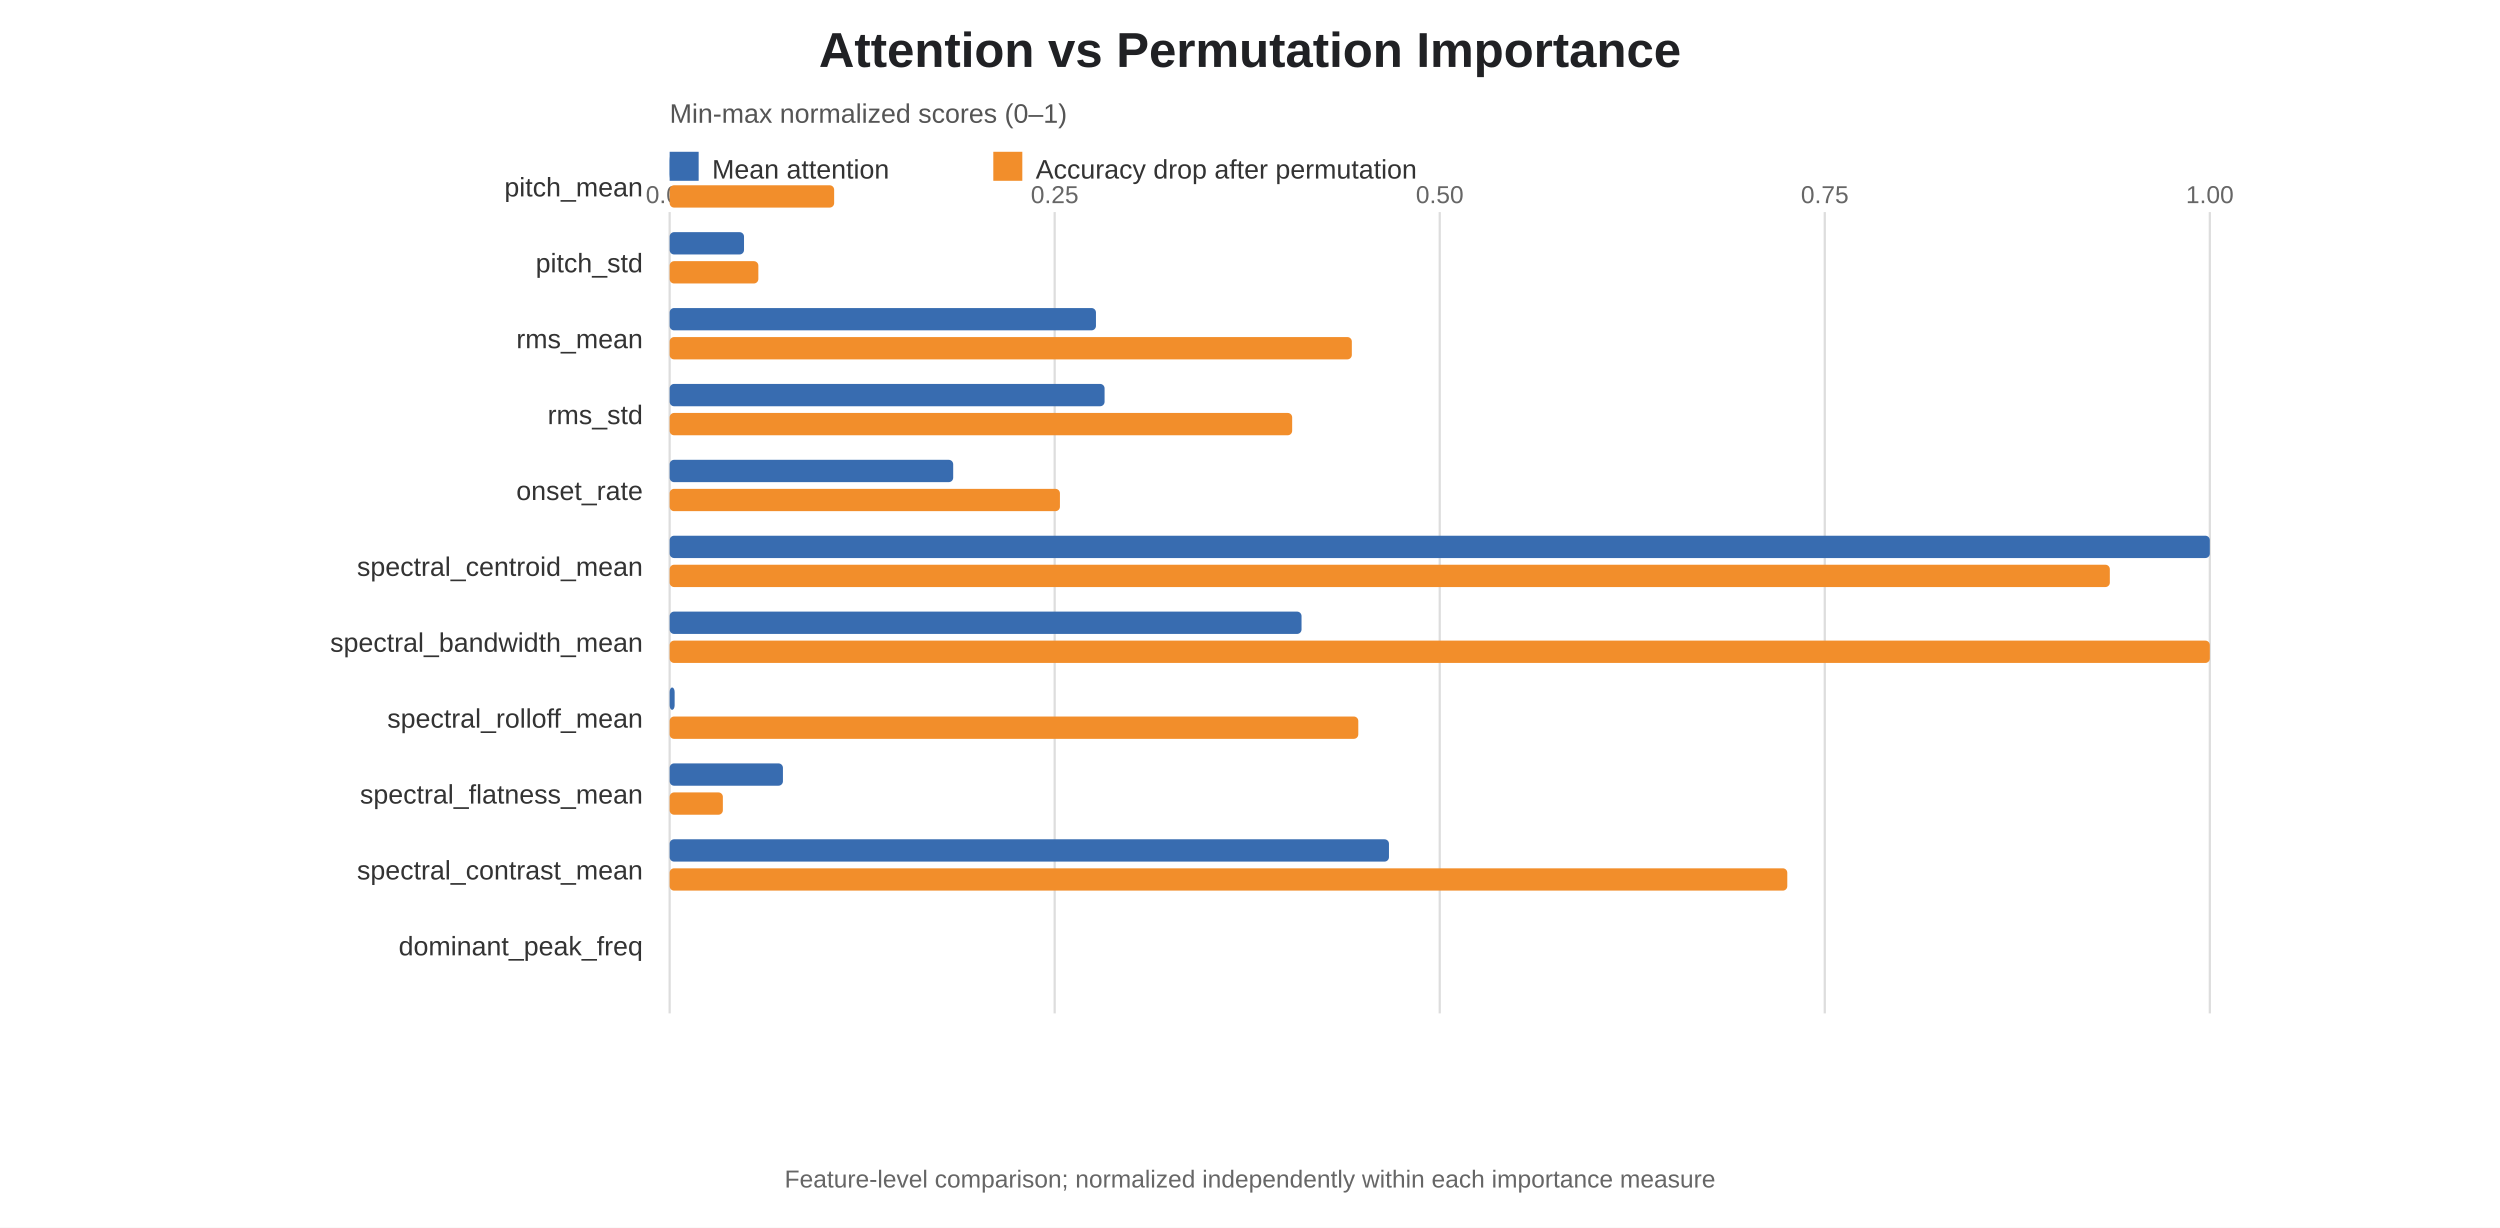
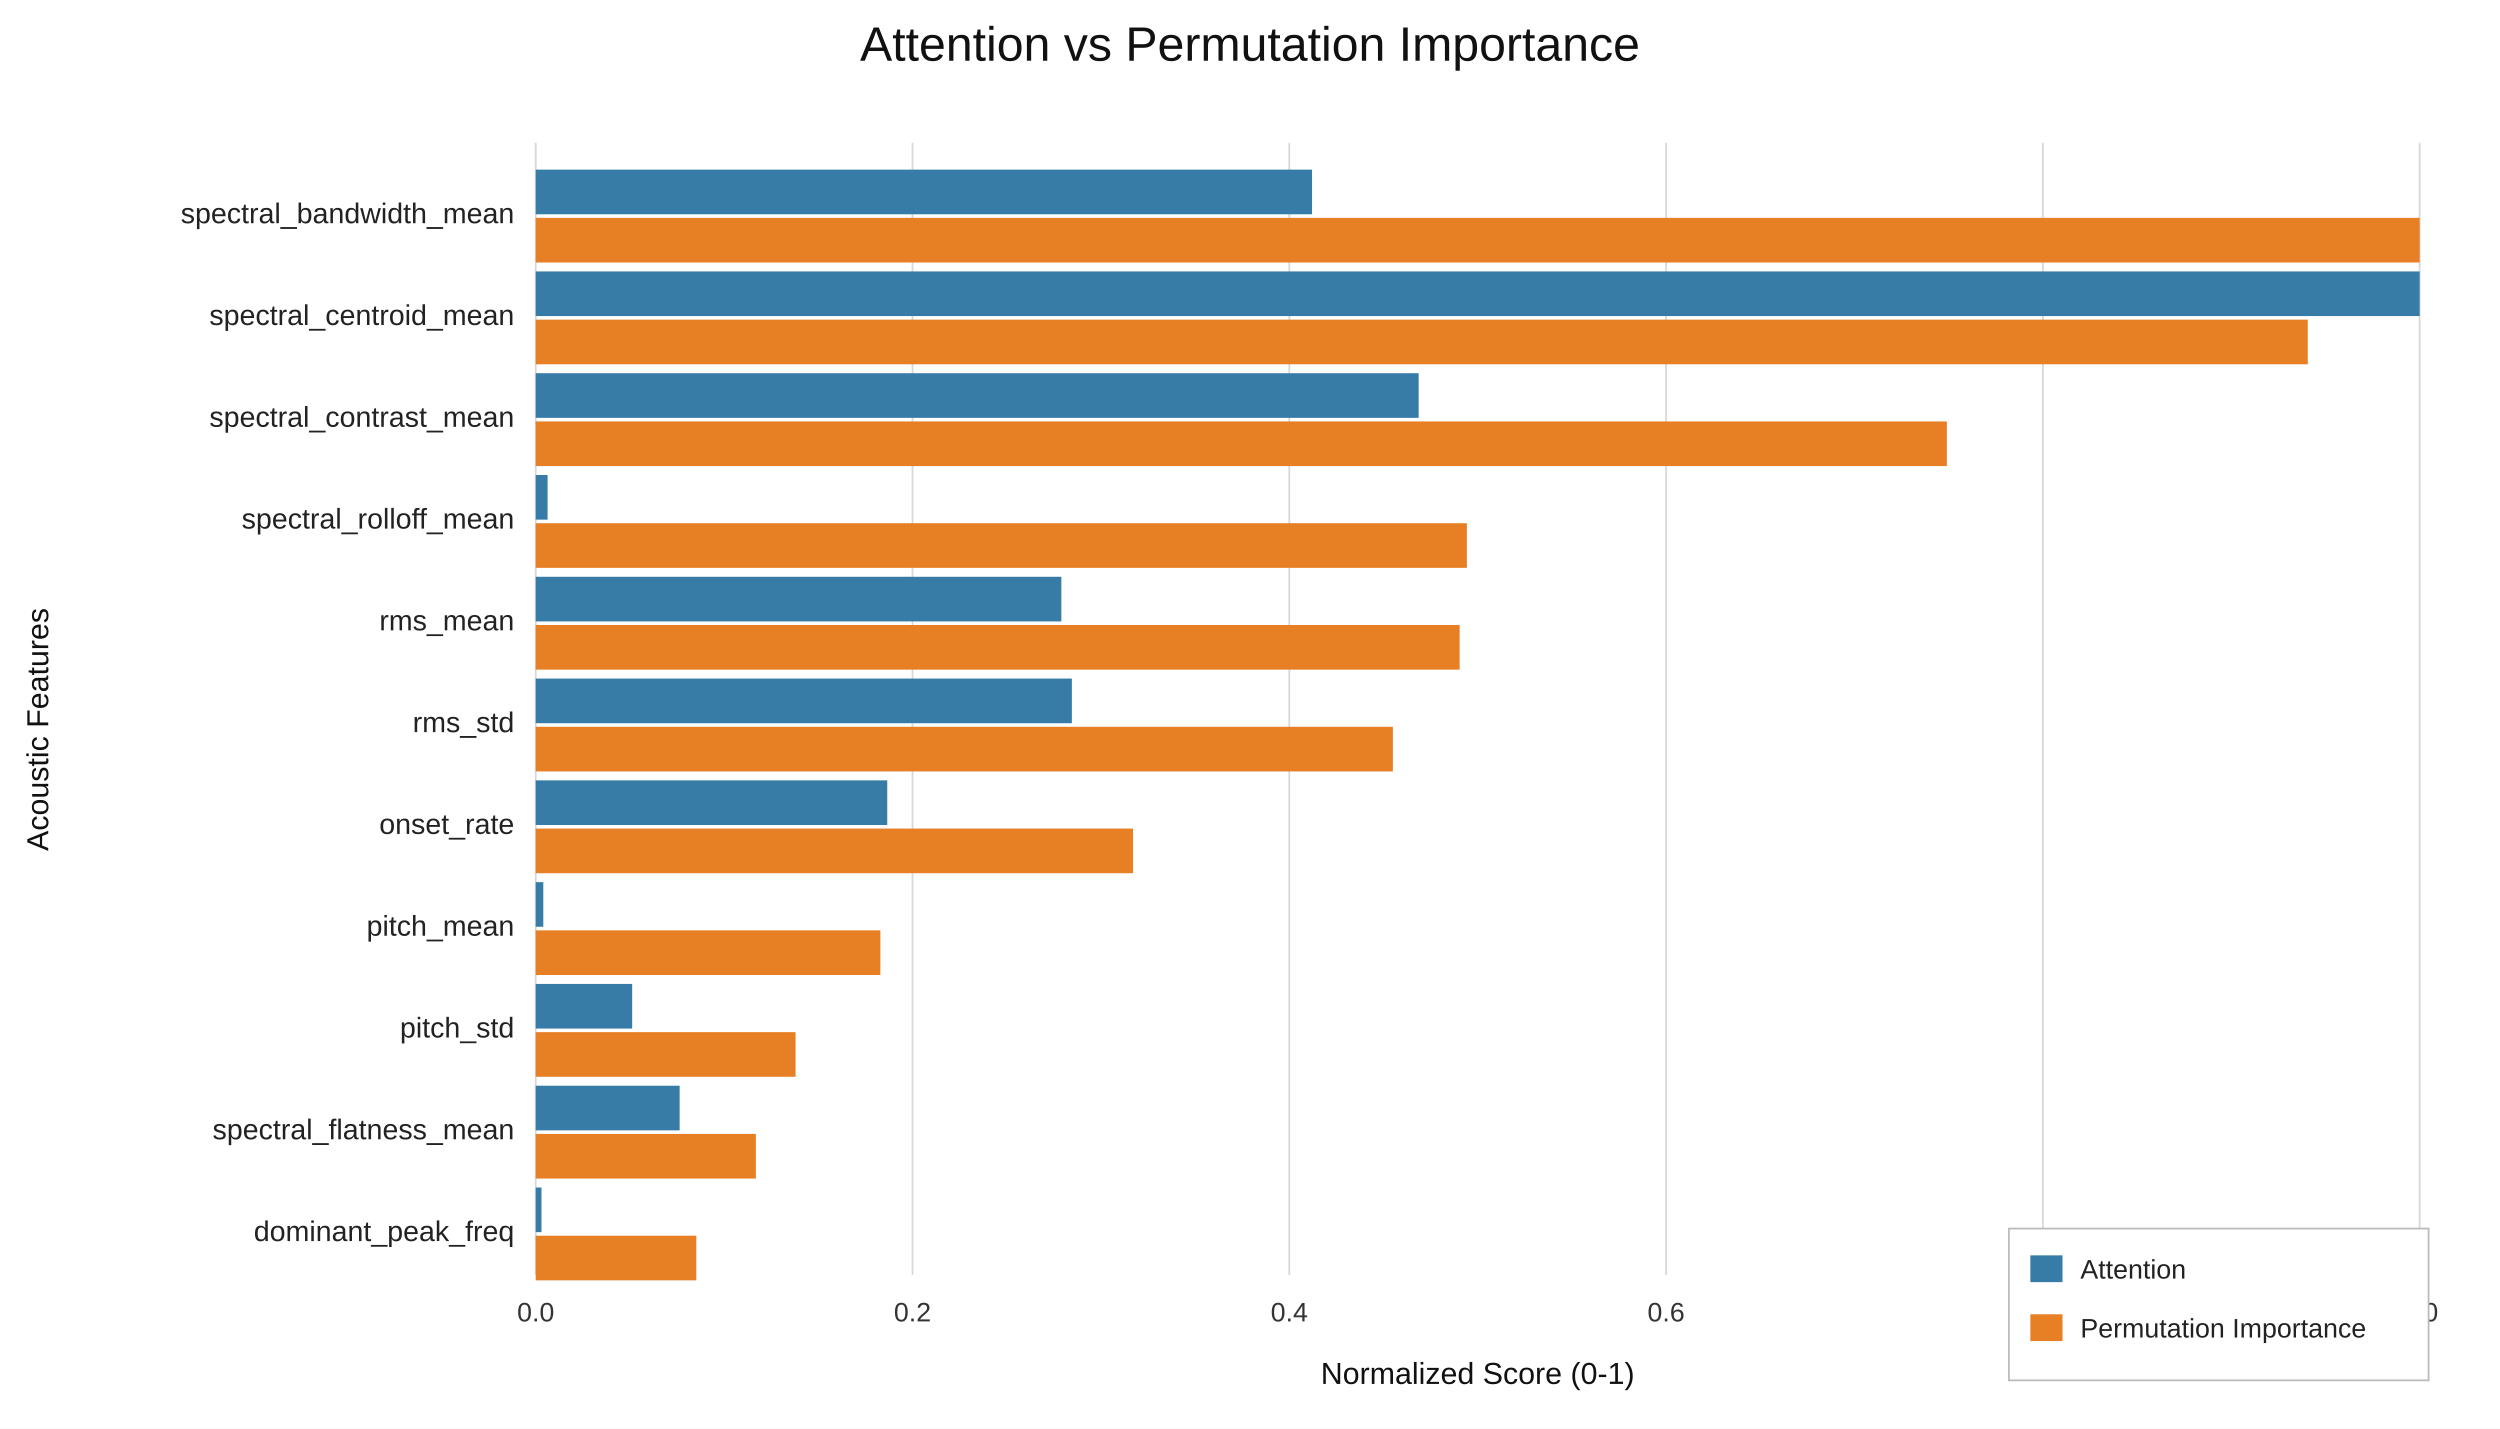
- <svg xmlns="http://www.w3.org/2000/svg" width="1120" height="550" viewBox="0 0 1120 550">
+ <svg xmlns="http://www.w3.org/2000/svg" width="1400" height="800" viewBox="0 0 1400 800">
  <rect width="100%" height="100%" fill="#ffffff" />
-   <text x="560" y="30" text-anchor="middle" font-family="Arial" font-size="22" font-weight="bold" fill="#202124">Attention vs Permutation Importance</text>
-   <text x="300" y="55" font-family="Arial" font-size="12" fill="#555">Min-max normalized scores (0–1)</text>
-   <rect x="300" y="68" width="13" height="13" fill="#386cb0" />
-   <text x="319" y="80" font-family="Arial" font-size="12" fill="#333">Mean attention</text>
-   <rect x="445" y="68" width="13" height="13" fill="#f28e2b" />
-   <text x="464" y="80" font-family="Arial" font-size="12" fill="#333">Accuracy drop after permutation</text>
-   <line x1="300" y1="95" x2="300" y2="454" stroke="#dddddd" />
-   <text x="300" y="91" text-anchor="middle" font-family="Arial" font-size="11" fill="#666">0.00</text>
-   <line x1="472.5" y1="95" x2="472.5" y2="454" stroke="#dddddd" />
-   <text x="472.5" y="91" text-anchor="middle" font-family="Arial" font-size="11" fill="#666">0.25</text>
-   <line x1="645" y1="95" x2="645" y2="454" stroke="#dddddd" />
-   <text x="645" y="91" text-anchor="middle" font-family="Arial" font-size="11" fill="#666">0.50</text>
-   <line x1="817.5" y1="95" x2="817.5" y2="454" stroke="#dddddd" />
-   <text x="817.5" y="91" text-anchor="middle" font-family="Arial" font-size="11" fill="#666">0.75</text>
-   <line x1="990" y1="95" x2="990" y2="454" stroke="#dddddd" />
-   <text x="990" y="91" text-anchor="middle" font-family="Arial" font-size="11" fill="#666">1.00</text>
-   <text x="288" y="88" text-anchor="end" font-family="Arial" font-size="12" fill="#333">pitch_mean</text>
-   <rect x="300" y="70" width="0.668" height="10" rx="2" fill="#386cb0" />
-   <rect x="300" y="83" width="73.697" height="10" rx="2" fill="#f28e2b" />
-   <text x="288" y="122" text-anchor="end" font-family="Arial" font-size="12" fill="#333">pitch_std</text>
-   <rect x="300" y="104" width="33.321" height="10" rx="2" fill="#386cb0" />
-   <rect x="300" y="117" width="39.739" height="10" rx="2" fill="#f28e2b" />
-   <text x="288" y="156" text-anchor="end" font-family="Arial" font-size="12" fill="#333">rms_mean</text>
-   <rect x="300" y="138" width="190.991" height="10" rx="2" fill="#386cb0" />
-   <rect x="300" y="151" width="305.622" height="10" rx="2" fill="#f28e2b" />
-   <text x="288" y="190" text-anchor="end" font-family="Arial" font-size="12" fill="#333">rms_std</text>
-   <rect x="300" y="172" width="194.851" height="10" rx="2" fill="#386cb0" />
-   <rect x="300" y="185" width="278.89" height="10" rx="2" fill="#f28e2b" />
-   <text x="288" y="224" text-anchor="end" font-family="Arial" font-size="12" fill="#333">onset_rate</text>
-   <rect x="300" y="206" width="127.03" height="10" rx="2" fill="#386cb0" />
-   <rect x="300" y="219" width="174.848" height="10" rx="2" fill="#f28e2b" />
-   <text x="288" y="258" text-anchor="end" font-family="Arial" font-size="12" fill="#333">spectral_centroid_mean</text>
-   <rect x="300" y="240" width="690" height="10" rx="2" fill="#386cb0" />
-   <rect x="300" y="253" width="645.205" height="10" rx="2" fill="#f28e2b" />
-   <text x="288" y="292" text-anchor="end" font-family="Arial" font-size="12" fill="#333">spectral_bandwidth_mean</text>
-   <rect x="300" y="274" width="283.09" height="10" rx="2" fill="#386cb0" />
-   <rect x="300" y="287" width="690" height="10" rx="2" fill="#f28e2b" />
-   <text x="288" y="326" text-anchor="end" font-family="Arial" font-size="12" fill="#333">spectral_rolloff_mean</text>
-   <rect x="300" y="308" width="2.239" height="10" rx="2" fill="#386cb0" />
-   <rect x="300" y="321" width="308.514" height="10" rx="2" fill="#f28e2b" />
-   <text x="288" y="360" text-anchor="end" font-family="Arial" font-size="12" fill="#333">spectral_flatness_mean</text>
-   <rect x="300" y="342" width="50.758" height="10" rx="2" fill="#386cb0" />
-   <rect x="300" y="355" width="23.842" height="10" rx="2" fill="#f28e2b" />
-   <text x="288" y="394" text-anchor="end" font-family="Arial" font-size="12" fill="#333">spectral_contrast_mean</text>
-   <rect x="300" y="376" width="322.258" height="10" rx="2" fill="#386cb0" />
-   <rect x="300" y="389" width="500.703" height="10" rx="2" fill="#f28e2b" />
-   <text x="288" y="428" text-anchor="end" font-family="Arial" font-size="12" fill="#333">dominant_peak_freq</text>
-   <rect x="300" y="410" width="0" height="10" rx="2" fill="#386cb0" />
-   <rect x="300" y="423" width="0" height="10" rx="2" fill="#f28e2b" />
-   <text x="560" y="532" text-anchor="middle" font-family="Arial" font-size="11" fill="#666">Feature-level comparison; normalized independently within each importance measure</text>
+   <text x="700" y="34" text-anchor="middle" font-family="Arial,sans-serif" font-size="27" fill="#111">Attention vs Permutation Importance</text>
+   <text x="827.5" y="775" text-anchor="middle" font-family="Arial,sans-serif" font-size="17" fill="#111">Normalized Score (0-1)</text>
+   <text x="27" y="408.5" transform="rotate(-90 27 408.5)" text-anchor="middle" font-family="Arial,sans-serif" font-size="17" fill="#111">Acoustic Features</text>
+   <line x1="300" y1="80" x2="300" y2="714" stroke="#d8d8d8" stroke-width="1" />
+   <text x="300" y="740" text-anchor="middle" font-family="Arial,sans-serif" font-size="15" fill="#333">0.0</text>
+   <line x1="511" y1="80" x2="511" y2="714" stroke="#d8d8d8" stroke-width="1" />
+   <text x="511" y="740" text-anchor="middle" font-family="Arial,sans-serif" font-size="15" fill="#333">0.2</text>
+   <line x1="722" y1="80" x2="722" y2="714" stroke="#d8d8d8" stroke-width="1" />
+   <text x="722" y="740" text-anchor="middle" font-family="Arial,sans-serif" font-size="15" fill="#333">0.4</text>
+   <line x1="933" y1="80" x2="933" y2="714" stroke="#d8d8d8" stroke-width="1" />
+   <text x="933" y="740" text-anchor="middle" font-family="Arial,sans-serif" font-size="15" fill="#333">0.6</text>
+   <line x1="1144" y1="80" x2="1144" y2="714" stroke="#d8d8d8" stroke-width="1" />
+   <text x="1144" y="740" text-anchor="middle" font-family="Arial,sans-serif" font-size="15" fill="#333">0.8</text>
+   <line x1="1355" y1="80" x2="1355" y2="714" stroke="#d8d8d8" stroke-width="1" />
+   <text x="1355" y="740" text-anchor="middle" font-family="Arial,sans-serif" font-size="15" fill="#333">1.0</text>
+   <text x="288" y="125" text-anchor="end" font-family="Arial,sans-serif" font-size="16" fill="#222">spectral_bandwidth_mean</text>
+   <rect x="300" y="95" width="434.744" height="25" fill="#367ca6" />
+   <rect x="300" y="122" width="1055" height="25" fill="#e77f25" />
+   <text x="288" y="182" text-anchor="end" font-family="Arial,sans-serif" font-size="16" fill="#222">spectral_centroid_mean</text>
+   <rect x="300" y="152" width="1055" height="25" fill="#367ca6" />
+   <rect x="300" y="179" width="992.347" height="25" fill="#e77f25" />
+   <text x="288" y="239" text-anchor="end" font-family="Arial,sans-serif" font-size="16" fill="#222">spectral_contrast_mean</text>
+   <rect x="300" y="209" width="494.449" height="25" fill="#367ca6" />
+   <rect x="300" y="236" width="790.242" height="25" fill="#e77f25" />
+   <text x="288" y="296" text-anchor="end" font-family="Arial,sans-serif" font-size="16" fill="#222">spectral_rolloff_mean</text>
+   <rect x="300" y="266" width="6.641" height="25" fill="#367ca6" />
+   <rect x="300" y="293" width="521.438" height="25" fill="#e77f25" />
+   <text x="288" y="353" text-anchor="end" font-family="Arial,sans-serif" font-size="16" fill="#222">rms_mean</text>
+   <rect x="300" y="323" width="294.357" height="25" fill="#367ca6" />
+   <rect x="300" y="350" width="517.393" height="25" fill="#e77f25" />
+   <text x="288" y="410" text-anchor="end" font-family="Arial,sans-serif" font-size="16" fill="#222">rms_std</text>
+   <rect x="300" y="380" width="300.24" height="25" fill="#367ca6" />
+   <rect x="300" y="407" width="480.005" height="25" fill="#e77f25" />
+   <text x="288" y="467" text-anchor="end" font-family="Arial,sans-serif" font-size="16" fill="#222">onset_rate</text>
+   <rect x="300" y="437" width="196.861" height="25" fill="#367ca6" />
+   <rect x="300" y="464" width="334.487" height="25" fill="#e77f25" />
+   <text x="288" y="524" text-anchor="end" font-family="Arial,sans-serif" font-size="16" fill="#222">pitch_mean</text>
+   <rect x="300" y="494" width="4.246" height="25" fill="#367ca6" />
+   <rect x="300" y="521" width="193.013" height="25" fill="#e77f25" />
+   <text x="288" y="581" text-anchor="end" font-family="Arial,sans-serif" font-size="16" fill="#222">pitch_std</text>
+   <rect x="300" y="551" width="54.019" height="25" fill="#367ca6" />
+   <rect x="300" y="578" width="145.519" height="25" fill="#e77f25" />
+   <text x="288" y="638" text-anchor="end" font-family="Arial,sans-serif" font-size="16" fill="#222">spectral_flatness_mean</text>
+   <rect x="300" y="608" width="80.599" height="25" fill="#367ca6" />
+   <rect x="300" y="635" width="123.285" height="25" fill="#e77f25" />
+   <text x="288" y="695" text-anchor="end" font-family="Arial,sans-serif" font-size="16" fill="#222">dominant_peak_freq</text>
+   <rect x="300" y="665" width="3.229" height="25" fill="#367ca6" />
+   <rect x="300" y="692" width="89.938" height="25" fill="#e77f25" />
+   <rect x="1125" y="688" width="235" height="85" fill="#fff" stroke="#bbb" />
+   <rect x="1137" y="703" width="18" height="15" fill="#367ca6" />
+   <text x="1165" y="716" font-family="Arial,sans-serif" font-size="15" fill="#222">Attention</text>
+   <rect x="1137" y="736" width="18" height="15" fill="#e77f25" />
+   <text x="1165" y="749" font-family="Arial,sans-serif" font-size="15" fill="#222">Permutation Importance</text>
</svg>
